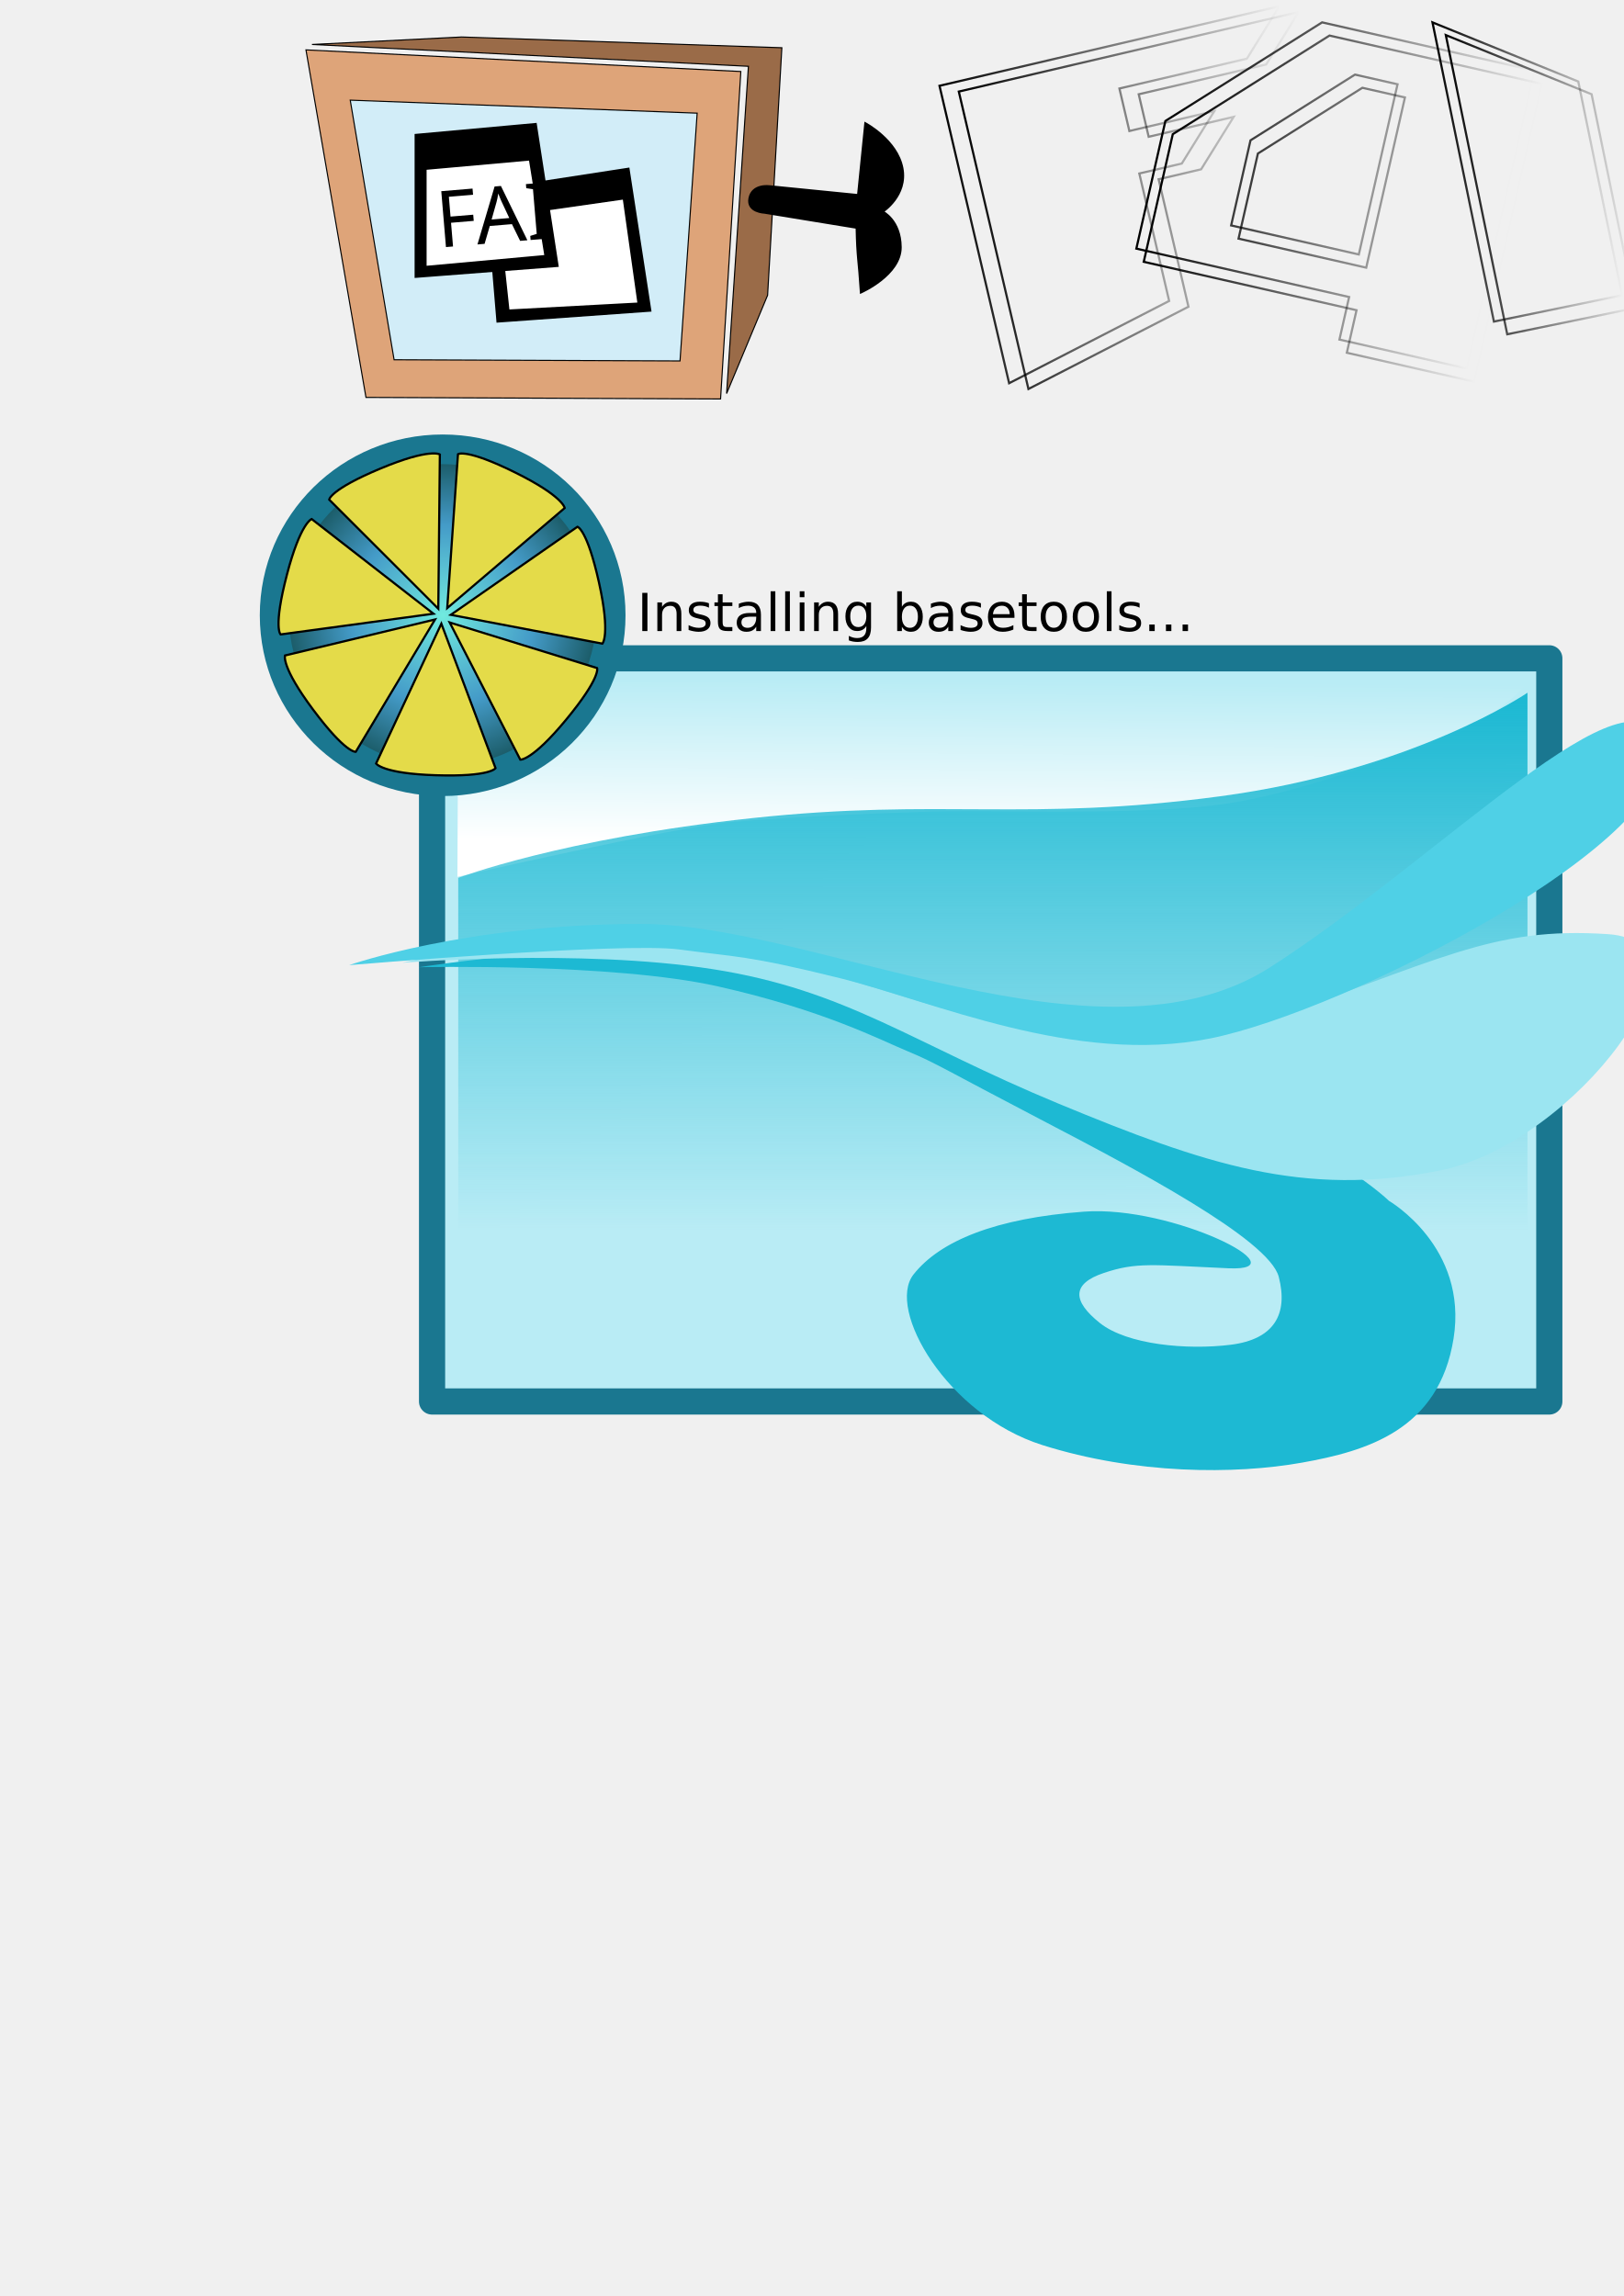
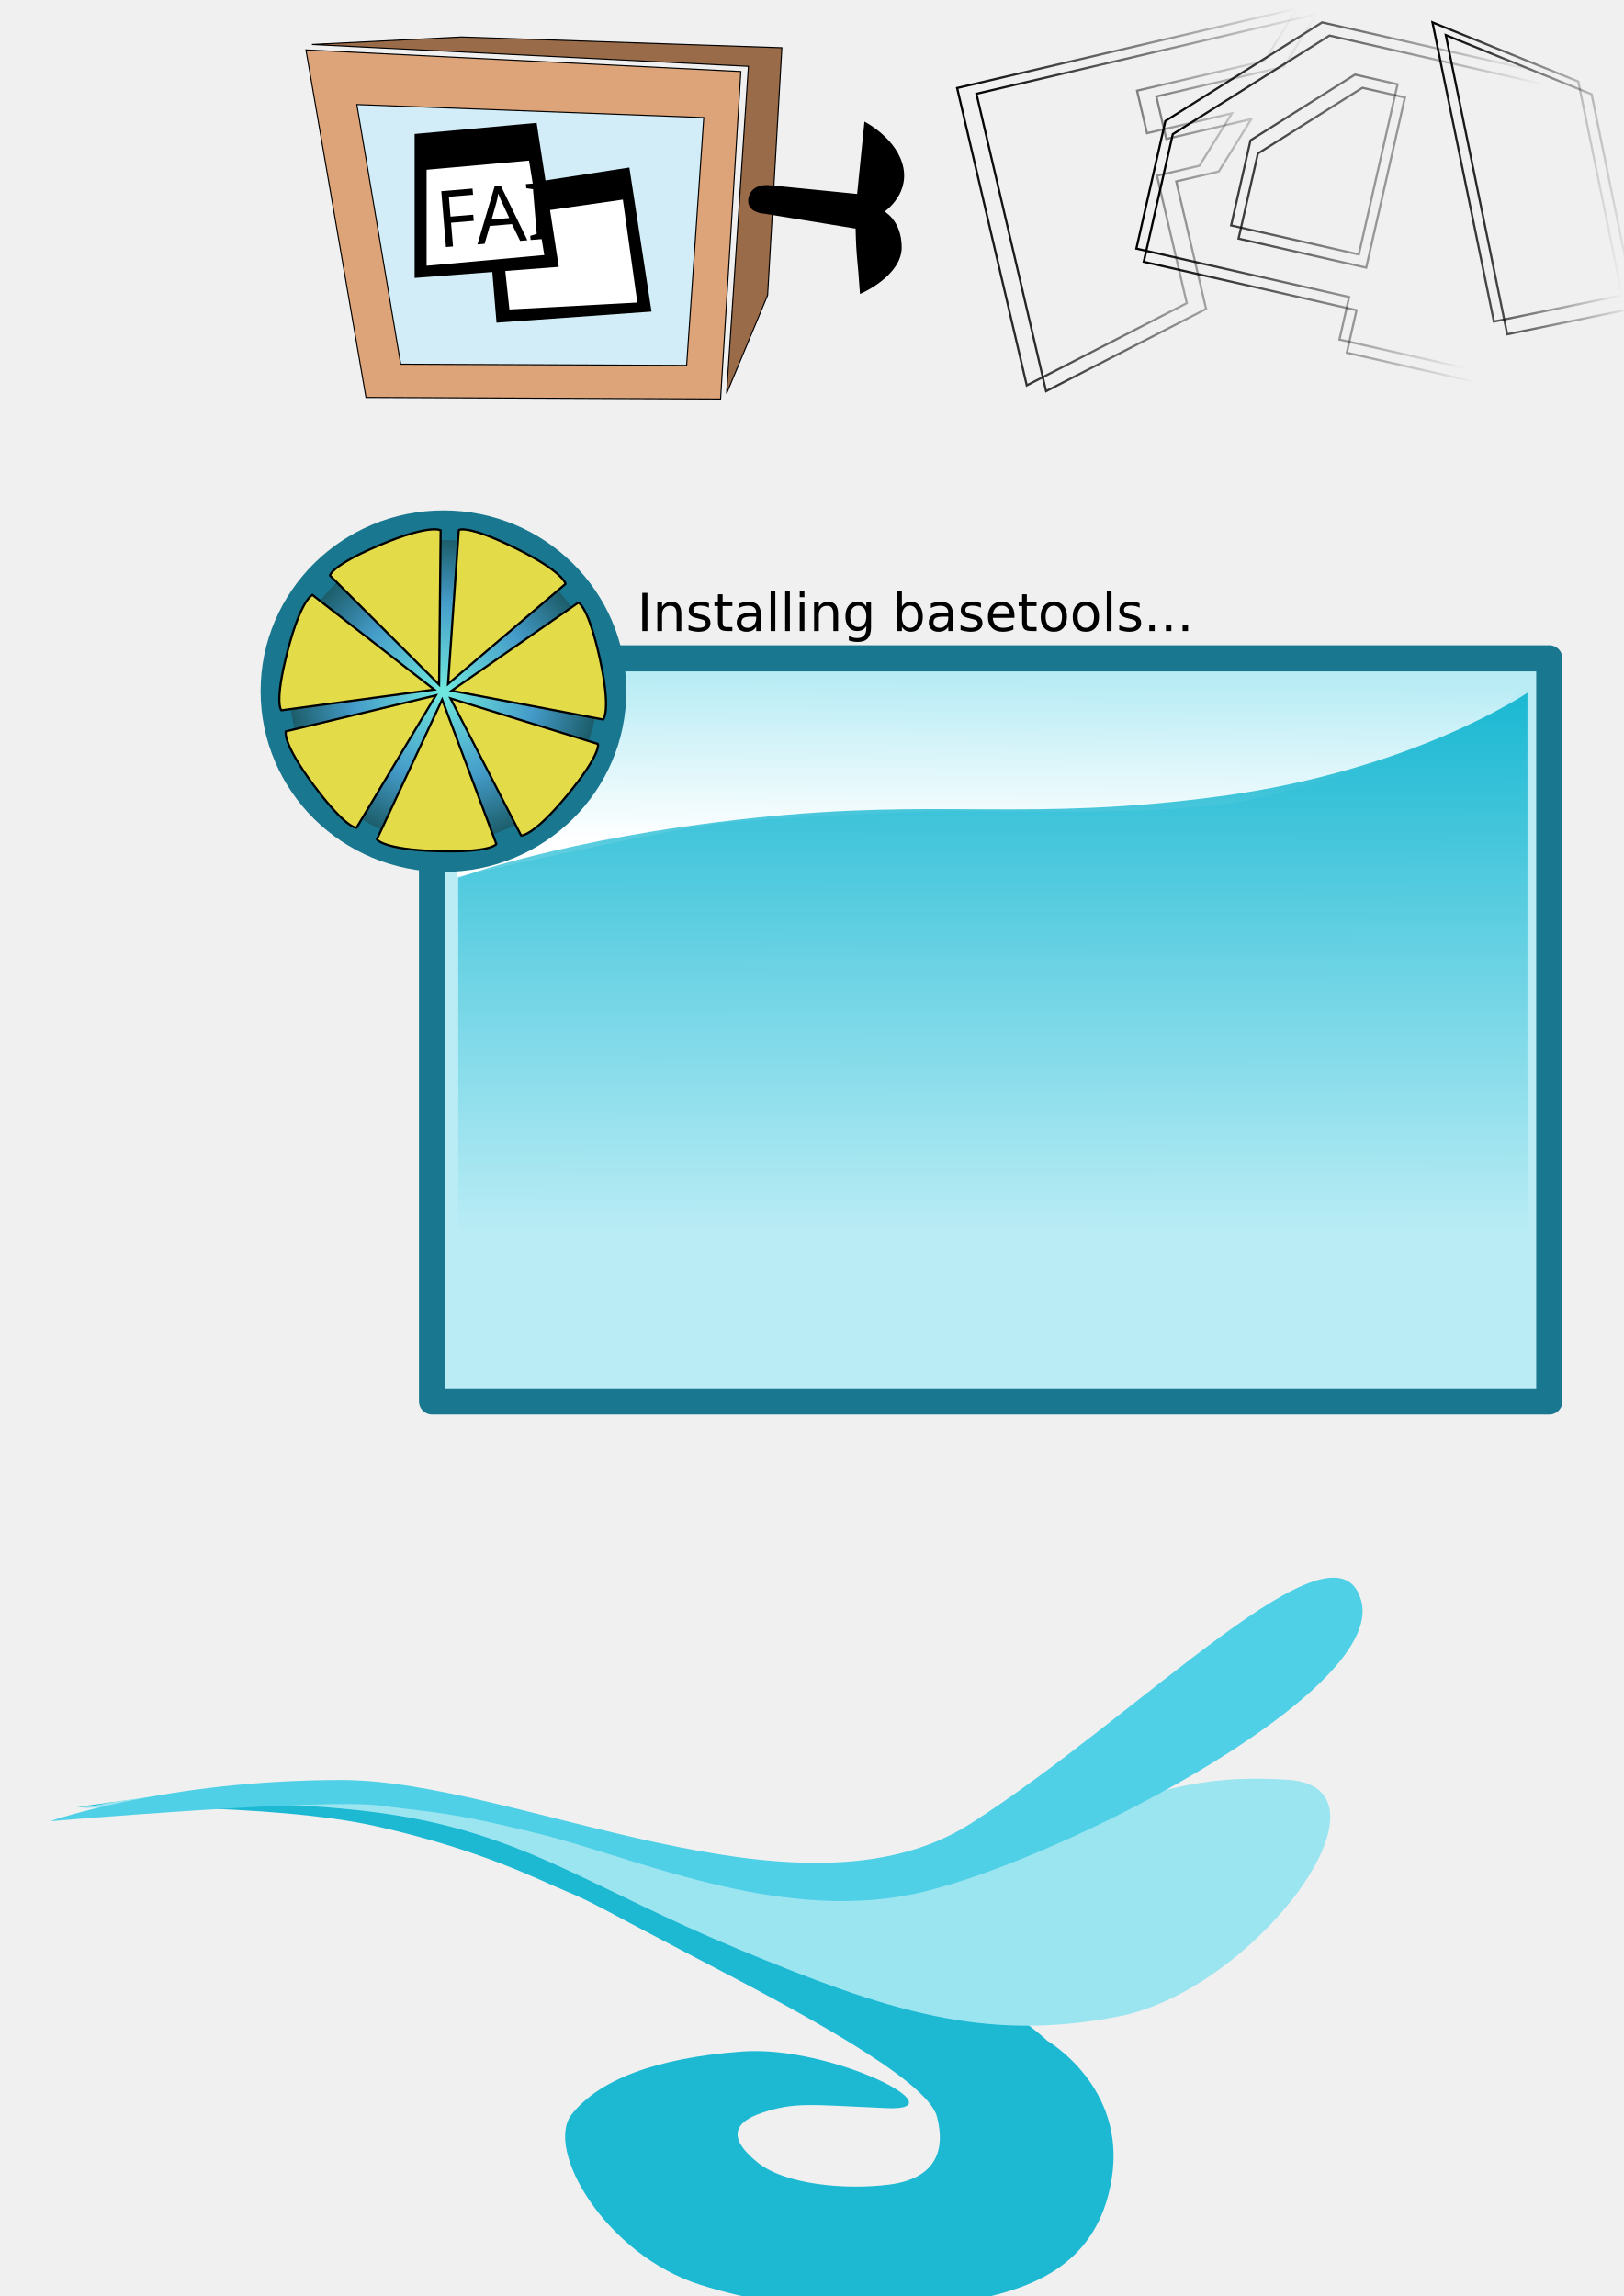
<svg xmlns="http://www.w3.org/2000/svg" xmlns:xlink="http://www.w3.org/1999/xlink" width="744.094" height="1052.362" id="svg3663">
  <defs id="defs3665">
    <linearGradient id="linearGradient3890">
      <stop id="stop3892" offset="0" style="stop-color:#ffffff;stop-opacity:1;" />
      <stop id="stop3894" offset="1" style="stop-color:#ffffff;stop-opacity:0;" />
    </linearGradient>
    <linearGradient id="linearGradient3878">
      <stop style="stop-color:#1db9d3;stop-opacity:1;" offset="0" id="stop3880" />
      <stop style="stop-color:#1db9d3;stop-opacity:0;" offset="1" id="stop3882" />
    </linearGradient>
    <linearGradient id="linearGradient3858">
      <stop style="stop-color:#71eadf;stop-opacity:1;" offset="0" id="stop3860" />
      <stop id="stop3866" offset="0.5" style="stop-color:#449bc8;stop-opacity:1;" />
      <stop style="stop-color:#09403e;stop-opacity:1;" offset="1" id="stop3862" />
    </linearGradient>
    <linearGradient id="linearGradient3743">
      <stop style="stop-color:#000000;stop-opacity:1;" offset="0" id="stop3745" />
      <stop style="stop-color:#000000;stop-opacity:0;" offset="1" id="stop3747" />
    </linearGradient>
    <linearGradient id="linearGradient3693">
      <stop style="stop-color:#ffffff;stop-opacity:1;" offset="0" id="stop3695" />
      <stop id="stop3705" offset="0.25" style="stop-color:#3ad611;stop-opacity:0.749;" />
      <stop id="stop3701" offset="0.5" style="stop-color:#41bc4d;stop-opacity:1;" />
      <stop style="stop-color:#58bf3d;stop-opacity:0.247;" offset="0.75" id="stop3703" />
      <stop style="stop-color:#ffffff;stop-opacity:1;" offset="1" id="stop3697" />
    </linearGradient>
    <linearGradient xlink:href="#linearGradient3743" id="linearGradient3751" x1="219.5" y1="262.362" x2="380.5" y2="262.362" gradientUnits="userSpaceOnUse" />
    <linearGradient xlink:href="#linearGradient3743" id="linearGradient3779" gradientUnits="userSpaceOnUse" x1="219.5" y1="262.362" x2="380.5" y2="262.362" />
    <linearGradient xlink:href="#linearGradient3743" id="linearGradient3805" gradientUnits="userSpaceOnUse" gradientTransform="translate(-57.92976,-4.469495)" x1="360" y1="263.292" x2="447.93" y2="263.292" />
    <linearGradient xlink:href="#linearGradient3743" id="linearGradient3807" gradientUnits="userSpaceOnUse" gradientTransform="translate(-51.82202,1.355502)" x1="360" y1="263.292" x2="447.93" y2="263.292" />
    <linearGradient xlink:href="#linearGradient3743" id="linearGradient3809" gradientUnits="userSpaceOnUse" x1="219.5" y1="262.362" x2="380.5" y2="262.362" />
    <linearGradient xlink:href="#linearGradient3743" id="linearGradient3811" gradientUnits="userSpaceOnUse" x1="219.5" y1="262.362" x2="380.5" y2="262.362" />
    <linearGradient xlink:href="#linearGradient3743" id="linearGradient3813" gradientUnits="userSpaceOnUse" x1="219.5" y1="262.362" x2="380.5" y2="262.362" />
    <linearGradient xlink:href="#linearGradient3743" id="linearGradient3815" gradientUnits="userSpaceOnUse" x1="219.5" y1="262.362" x2="380.5" y2="262.362" />
    <linearGradient xlink:href="#linearGradient3743" id="linearGradient3817" gradientUnits="userSpaceOnUse" x1="219.5" y1="262.362" x2="380.5" y2="262.362" />
    <linearGradient xlink:href="#linearGradient3743" id="linearGradient3819" gradientUnits="userSpaceOnUse" x1="219.5" y1="262.362" x2="380.5" y2="262.362" />
    <linearGradient xlink:href="#linearGradient3743" id="linearGradient3821" gradientUnits="userSpaceOnUse" gradientTransform="translate(10,-12.60906)" x1="66.151" y1="281.862" x2="222.94" y2="281.862" />
    <linearGradient xlink:href="#linearGradient3743" id="linearGradient3823" gradientUnits="userSpaceOnUse" gradientTransform="translate(18.84858,-9.962361)" x1="66.151" y1="281.862" x2="222.94" y2="281.862" />
    <radialGradient xlink:href="#linearGradient3858" id="radialGradient3864" cx="203.929" cy="282.362" fx="203.929" fy="282.362" r="82.648" gradientTransform="matrix(1,0,0,0.9697511,0,8.541134)" gradientUnits="userSpaceOnUse" />
    <linearGradient xlink:href="#linearGradient3878" id="linearGradient3884" x1="439.305" y1="712.119" x2="439.401" y2="470.692" gradientUnits="userSpaceOnUse" gradientTransform="matrix(1,0,0,-1,0,1034.724)" />
    <linearGradient xlink:href="#linearGradient3890" id="linearGradient3888" gradientUnits="userSpaceOnUse" x1="507.519" y1="476.265" x2="505.39" y2="633.816" gradientTransform="matrix(-0.999998,-9.5099394e-4,2.0180985e-3,-0.4712316,908.7234,611.017)" />
+     <radialGradient xlink:href="#linearGradient3858" id="radialGradient2248" gradientUnits="userSpaceOnUse" gradientTransform="matrix(1,0,0,0.9697511,0,8.541134)" cx="203.929" cy="282.362" fx="203.929" fy="282.362" r="82.648" />
  </defs>
  <g id="layer1">
    <path style="fill:#dea479;fill-opacity:1;fill-rule:evenodd;stroke:#000000;stroke-width:0.5;stroke-linecap:butt;stroke-linejoin:miter;stroke-opacity:1;stroke-miterlimit:4;stroke-dasharray:none" d="M 330.214,182.862 L 339.5,32.771 L 140.214,22.862 L 167.714,182.148 L 330.214,182.862 z " id="path3673" />
    <path style="fill:#9a6b48;fill-opacity:1;fill-rule:evenodd;stroke:#000000;stroke-width:0.5;stroke-linecap:butt;stroke-linejoin:miter;stroke-opacity:1;stroke-miterlimit:4;stroke-dasharray:none" d="M 332.979,180.388 L 351.765,135.337 L 358.302,21.882 L 211.565,16.954 L 142.979,20.388 L 342.979,30.388 L 332.979,180.388 z " id="path3691" />
    <path style="fill:#000000;fill-opacity:1;fill-rule:evenodd;stroke:#000000;stroke-width:1px;stroke-linecap:butt;stroke-linejoin:miter;stroke-opacity:1" d="M 352.706,85.402 L 393.247,89.443 L 396.574,56.535 C 396.574,56.535 411.067,64.234 413.513,77.067 C 415.916,89.672 404.481,97.025 404.481,97.025 C 404.481,97.025 412.63,100.874 412.727,113.27 C 412.824,126.022 394.553,134.005 394.553,134.005 C 393.543,118.253 392.89,118.736 392.594,104.352 L 350.39,97.454 C 350.39,97.454 342.262,97.191 343.482,90.892 C 344.768,84.249 352.706,85.402 352.706,85.402 z " id="path3681" />
-     <path style="fill:#d2edf8;fill-rule:evenodd;stroke:#000000;stroke-width:0.5;stroke-linecap:butt;stroke-linejoin:miter;stroke-opacity:1;fill-opacity:1;stroke-miterlimit:4;stroke-dasharray:none" d="M 311.633,165.434 L 319.49,51.862 L 160.5,45.903 L 180.602,164.893 L 311.633,165.434 z " id="path3671" />
+     <path style="fill:#d2edf8;fill-opacity:1;fill-rule:evenodd;stroke:#000000;stroke-width:0.5;stroke-linecap:butt;stroke-linejoin:miter;stroke-miterlimit:4;stroke-dasharray:none;stroke-opacity:1" d="M 314.663,167.454 L 322.52,53.882 L 163.53,47.923 L 183.632,166.913 L 314.663,167.454 z " id="path3671" />
    <path style="fill:#000000;fill-opacity:1;fill-rule:evenodd;stroke:#000000;stroke-width:1px;stroke-linecap:butt;stroke-linejoin:miter;stroke-opacity:1" d="M 288,77.362 L 298,142.362 L 228,147.362 L 223,87.362 L 288,77.362 z " id="path3717" />
    <path style="fill:#ffffff;fill-opacity:1;fill-rule:evenodd;stroke:#000000;stroke-width:1px;stroke-linecap:butt;stroke-linejoin:miter;stroke-opacity:1" d="M 228.357,99.148 L 233,142.362 L 292.643,139.148 L 285.857,90.934 L 228.357,99.148 z " id="path3719" />
    <path style="fill:#000000;fill-opacity:1;fill-rule:evenodd;stroke:#000000;stroke-width:1px;stroke-linecap:butt;stroke-linejoin:miter;stroke-opacity:1" d="M 190.5,126.862 L 255.5,121.862 L 245.5,56.862 L 190.5,61.862 L 190.5,126.862 z " id="path3723" />
    <path style="fill:#ffffff;fill-rule:evenodd;stroke:#000000;stroke-width:1px;stroke-linecap:butt;stroke-linejoin:miter;stroke-opacity:1;fill-opacity:1" d="M 195,122.362 L 250,117.362 L 242.857,73.076 L 195,77.362 L 195,122.362 z " id="path3725" />
-     <g id="g3801" transform="translate(353.8923,-180)">
+     <g id="g3801" transform="translate(361.9735,-178.9898)">
      <path id="path3727" d="M 181.896,317.937 L 108.56,355.644 L 76.651,219.329 L 232.44,182.862 L 217.525,206.894 L 159.104,220.569 L 163.663,240.043 L 202.61,230.926 L 187.694,254.958 L 168.221,259.516 L 181.896,317.937 z " style="fill:none;fill-opacity:1;fill-rule:evenodd;stroke:url(#linearGradient3821);stroke-width:1px;stroke-linecap:butt;stroke-linejoin:miter;stroke-opacity:1" />
      <path id="path3769" d="M 190.744,320.584 L 117.408,358.291 L 85.5,221.975 L 241.289,185.509 L 226.374,209.541 L 167.953,223.216 L 172.511,242.689 L 211.458,233.573 L 196.543,257.605 L 177.069,262.163 L 190.744,320.584 z " style="fill:none;fill-opacity:1;fill-rule:evenodd;stroke:url(#linearGradient3823);stroke-width:1px;stroke-linecap:butt;stroke-linejoin:miter;stroke-opacity:1" />
    </g>
    <g id="g3789" transform="translate(353.8923,-180)">
      <g style="fill:none;fill-opacity:1;stroke:url(#linearGradient3809);stroke-opacity:1" transform="matrix(0.9750835,0.2218382,-0.2218382,0.9750835,21.64155,-59.43076)" id="g3739">
        <path style="fill:none;fill-opacity:1;fill-rule:evenodd;stroke:url(#linearGradient3811);stroke-width:1px;stroke-linecap:butt;stroke-linejoin:miter;stroke-opacity:1" d="M 220,312.362 L 220,252.362 L 280,192.362 L 380,192.362 L 380,332.362 L 320,332.362 L 320,312.362 L 220,312.362 z " id="path3731" />
        <path style="fill:none;fill-opacity:1;fill-rule:evenodd;stroke:url(#linearGradient3813);stroke-width:1px;stroke-linecap:butt;stroke-linejoin:miter;stroke-opacity:1" d="M 320,292.362 L 260,292.362 L 260,252.362 L 300,212.362 L 320,212.362 L 320,292.362 z " id="path3733" />
      </g>
      <g style="fill:none;fill-opacity:1;stroke:url(#linearGradient3815);stroke-opacity:1" transform="matrix(0.9750835,0.2218382,-0.2218382,0.9750835,25.02995,-53.38374)" id="g3773">
        <path style="fill:none;fill-opacity:1;fill-rule:evenodd;stroke:url(#linearGradient3817);stroke-width:1px;stroke-linecap:butt;stroke-linejoin:miter;stroke-opacity:1" d="M 220,312.362 L 220,252.362 L 280,192.362 L 380,192.362 L 380,332.362 L 320,332.362 L 320,312.362 L 220,312.362 z " id="path3775" />
        <path style="fill:none;fill-opacity:1;fill-rule:evenodd;stroke:url(#linearGradient3819);stroke-width:1px;stroke-linecap:butt;stroke-linejoin:miter;stroke-opacity:1" d="M 320,292.362 L 260,292.362 L 260,252.362 L 300,212.362 L 320,212.362 L 320,292.362 z " id="path3777" />
      </g>
    </g>
    <g id="g3797" transform="translate(353.8923,-180)">
      <path id="path3735" d="M 330.726,327.393 L 302.57,190.253 L 369.389,217.369 L 389.5,315.326 L 330.726,327.393 z " style="fill:none;fill-opacity:1;fill-rule:evenodd;stroke:url(#linearGradient3805);stroke-width:1px;stroke-linecap:butt;stroke-linejoin:miter;stroke-opacity:1" />
      <path id="path3785" d="M 336.834,333.218 L 308.678,196.078 L 375.497,223.194 L 395.608,321.151 L 336.834,333.218 z " style="fill:none;fill-opacity:1;fill-rule:evenodd;stroke:url(#linearGradient3807);stroke-width:1px;stroke-linecap:butt;stroke-linejoin:miter;stroke-opacity:1" />
    </g>
    <text xml:space="preserve" style="font-size:36px;font-style:normal;font-weight:normal;fill:#000000;fill-opacity:1;stroke:none;stroke-width:1px;stroke-linecap:butt;stroke-linejoin:miter;stroke-opacity:1;font-family:Impact" x="190.725" y="129.9" id="text3825" transform="matrix(0.9965149,-8.3415492e-2,8.3415492e-2,0.9965149,0,0)">
      <tspan id="tspan3827" x="190.725" y="129.9">FAI</tspan>
    </text>
    <rect style="opacity:1;fill:#b9ecf5;fill-opacity:1;stroke:#1a7790;stroke-width:12;stroke-linecap:round;stroke-linejoin:round;stroke-miterlimit:4;stroke-dasharray:none;stroke-dashoffset:0;stroke-opacity:1" id="rect3868" width="512" height="340.619" x="198" y="301.743" />
    <text xml:space="preserve" style="font-size:24px;font-style:normal;font-weight:normal;fill:#000000;fill-opacity:1;stroke:none;stroke-width:1px;stroke-linecap:butt;stroke-linejoin:miter;stroke-opacity:1;font-family:Bitstream Vera Sans" x="291.975" y="289.233" id="text3850">
      <tspan id="tspan3852" x="291.975" y="289.233">Installing basetools...</tspan>
    </text>
    <path style="fill:url(#linearGradient3888);fill-opacity:1;fill-rule:evenodd;stroke:none;stroke-width:1px;stroke-linecap:butt;stroke-linejoin:miter;stroke-opacity:1" d="M 656.18,340.743 C 686.371,330.463 700,312.828 700,312.828 L 210.001,312.362 L 209.618,401.896 C 209.618,401.896 308.854,379.096 335.148,376.759 C 362.444,374.333 414.383,372.031 436.434,371.825 C 458.518,371.617 509.902,373.223 548.833,369.921 C 586.76,366.704 625.082,351.332 656.18,340.743 z " id="path3886" />
    <path style="fill:url(#linearGradient3884);fill-opacity:1;fill-rule:evenodd;stroke:none;stroke-width:1px;stroke-linecap:butt;stroke-linejoin:miter;stroke-opacity:1" d="M 210,592.362 L 210,402.362 C 210,402.362 257.36,384.33 344.622,374.987 C 431.883,365.643 470.201,376.856 559.046,364.987 C 647.89,353.117 700,317.509 700,317.509 L 700,592.362 L 210,592.362 z " id="path3876" />
-     <g id="g3896">
-       <path transform="matrix(1.013928,0,0,1.033819,-3.911728,-9.906255)" d="M 280 282.362 A 76.071 73.571 0 1 1  127.857,282.362 A 76.071 73.571 0 1 1  280 282.362 z" id="path3848" style="opacity:1;fill:url(#radialGradient3864);fill-opacity:1.0;stroke:#1a7790;stroke-width:13.153;stroke-linecap:round;stroke-linejoin:round;stroke-miterlimit:4;stroke-dasharray:none;stroke-dashoffset:0;stroke-opacity:1" />
+     <g id="g3896" transform="translate(0.3676562,34.78463)">
+       <path transform="matrix(1.013928,0,0,1.033819,-3.911728,-9.906255)" d="M 280 282.362 A 76.071 73.571 0 1 1  127.857,282.362 A 76.071 73.571 0 1 1  280 282.362 z" id="path3848" style="opacity:1;fill:url(#radialGradient2248);fill-opacity:1;stroke:#1a7790;stroke-width:13.153;stroke-linecap:round;stroke-linejoin:round;stroke-miterlimit:4;stroke-dasharray:none;stroke-dashoffset:0;stroke-opacity:1" />
      <path id="path3829" d="M 201.571,208.291 L 200.857,279.005 L 150.857,229.005 C 150.857,229.005 151.14,224.438 174.429,214.719 C 197.107,205.255 201.571,208.291 201.571,208.291 z " style="fill:#e4db49;fill-opacity:1;fill-rule:evenodd;stroke:#000000;stroke-width:1px;stroke-linecap:butt;stroke-linejoin:miter;stroke-opacity:1" />
-       <path id="path3836" d="M 258.786,232.845 L 204.957,278.708 L 209.876,208.169 C 209.876,208.169 213.508,205.386 236.124,216.582 C 258.147,227.484 258.786,232.845 258.786,232.845 z " style="fill:#e4db49;fill-rule:evenodd;stroke:#000000;stroke-width:1px;stroke-linecap:butt;stroke-linejoin:miter;stroke-opacity:1;fill-opacity:1" />
+       <path id="path3836" d="M 258.786,232.845 L 204.957,278.708 L 209.876,208.169 C 209.876,208.169 213.508,205.386 236.124,216.582 C 258.147,227.484 258.786,232.845 258.786,232.845 z " style="fill:#e4db49;fill-opacity:1;fill-rule:evenodd;stroke:#000000;stroke-width:1px;stroke-linecap:butt;stroke-linejoin:miter;stroke-opacity:1" />
      <path id="path3838" d="M 276.054,295.012 L 206.58,281.805 L 264.633,241.434 C 264.633,241.434 269.078,242.52 274.526,267.16 C 279.831,291.154 276.054,295.012 276.054,295.012 z " style="fill:#e4db49;fill-opacity:1;fill-rule:evenodd;stroke:#000000;stroke-width:1px;stroke-linecap:butt;stroke-linejoin:miter;stroke-opacity:1" />
      <path id="path3840" d="M 238.439,348.191 L 206.081,285.31 L 273.633,306.209 C 273.633,306.209 275.513,310.381 259.448,329.842 C 243.804,348.793 238.439,348.191 238.439,348.191 z " style="fill:#e4db49;fill-opacity:1;fill-rule:evenodd;stroke:#000000;stroke-width:1px;stroke-linecap:butt;stroke-linejoin:miter;stroke-opacity:1" />
      <path id="path3842" d="M 172.347,349.949 L 202.259,285.868 L 227.087,352.077 C 227.087,352.077 224.939,356.117 199.717,355.328 C 175.155,354.559 172.347,349.949 172.347,349.949 z " style="fill:#e4db49;fill-opacity:1;fill-rule:evenodd;stroke:#000000;stroke-width:1px;stroke-linecap:butt;stroke-linejoin:miter;stroke-opacity:1" />
      <path id="path3844" d="M 130.605,300.44 L 199.37,283.936 L 163.03,344.595 C 163.03,344.595 158.532,345.431 143.441,325.205 C 128.746,305.508 130.605,300.44 130.605,300.44 z " style="fill:#e4db49;fill-opacity:1;fill-rule:evenodd;stroke:#000000;stroke-width:1px;stroke-linecap:butt;stroke-linejoin:miter;stroke-opacity:1" />
      <path id="path3846" d="M 142.82,237.892 L 198.652,281.295 L 128.582,290.791 C 128.582,290.791 125.119,287.799 131.493,263.382 C 137.7,239.605 142.82,237.892 142.82,237.892 z " style="fill:#e4db49;fill-opacity:1;fill-rule:evenodd;stroke:#000000;stroke-width:1px;stroke-linecap:butt;stroke-linejoin:miter;stroke-opacity:1" />
    </g>
-     <path style="fill:#1db9d3;fill-opacity:1;fill-rule:evenodd;stroke:none;stroke-width:1px;stroke-linecap:butt;stroke-linejoin:miter;stroke-opacity:1" d="M 191.98,443.332 C 191.98,443.332 281.024,429.012 327.838,440.2 C 373.695,451.159 485.622,477.549 548.147,501.311 C 610.673,525.074 636.528,550.403 636.528,550.403 C 636.528,550.403 672.868,571.416 666.122,613.535 C 659.399,655.508 626.321,665.095 596.624,670.403 C 565.949,675.885 520.31,675.822 477.635,662.322 C 434.041,648.531 406.026,600.148 418.645,584.139 C 430.766,568.761 456.195,558.332 496.827,555.352 C 537.398,552.377 597.337,582.833 562.99,581.311 C 527.635,579.745 520.919,578.433 505.919,583.433 C 490.919,588.433 491.5,596.362 504,606.362 C 516.5,616.362 544,618.862 564,616.362 C 584,613.862 590.41,602.25 586.02,585.25 C 581.561,567.981 519.77,535.493 476.726,513.027 C 433.275,490.349 428.795,487.159 416.122,481.915 C 403.064,476.513 377.489,463.006 329.051,452.118 C 280.819,441.277 191.98,443.332 191.98,443.332 z " id="path3874" />
-     <path style="fill:#9be5f1;fill-rule:evenodd;stroke:none;stroke-width:1px;stroke-linecap:butt;stroke-linejoin:miter;stroke-opacity:1;fill-opacity:1" d="M 184.439,441.286 C 184.439,441.286 219.891,431.489 299.891,431.489 C 379.891,431.489 483.981,500.901 572.119,470.58 C 661.16,439.948 683.158,424.611 736.865,428.159 C 790.516,431.702 722.094,524.152 659.698,536.539 C 597.503,548.887 552.543,533.781 485.053,505.834 C 417.927,478.037 387.932,453.786 326.668,444.214 C 265.55,434.666 184.439,441.286 184.439,441.286 z " id="path3872" />
-     <path style="fill:#4fd0e6;fill-rule:evenodd;stroke:none;stroke-width:1px;stroke-linecap:butt;stroke-linejoin:miter;stroke-opacity:1;fill-opacity:1" d="M 160,442.362 C 160,442.362 213.635,423.474 293.635,423.474 C 373.635,423.474 503.635,493.492 582.025,443.372 C 659.954,393.547 749.338,299.03 760.914,341.352 C 772.563,383.942 616.843,463.609 554.447,475.997 C 492.251,488.344 427.511,458.89 384.853,448.322 C 341.97,437.698 337.228,438.7 311.32,435.19 C 285.527,431.695 160,442.362 160,442.362 z " id="path3870" />
+     <path style="fill:#1db9d3;fill-opacity:1;fill-rule:evenodd;stroke:none;stroke-width:1px;stroke-linecap:butt;stroke-linejoin:miter;stroke-opacity:1" d="M 35.348,828.274 C 35.348,828.274 124.392,813.954 171.206,825.142 C 217.064,836.101 328.99,862.491 391.516,886.253 C 454.041,910.016 479.896,935.345 479.896,935.345 C 479.896,935.345 516.236,956.358 509.49,998.477 C 502.767,1040.45 469.689,1050.037 439.993,1055.345 C 409.317,1060.827 363.679,1060.764 321.003,1047.264 C 277.41,1033.473 249.394,985.09 262.013,969.081 C 274.135,953.703 299.564,943.274 340.196,940.294 C 380.767,937.319 440.705,967.775 406.358,966.253 C 371.003,964.687 364.287,963.375 349.287,968.375 C 334.287,973.375 334.868,981.304 347.368,991.304 C 359.868,1001.304 387.368,1003.804 407.368,1001.304 C 427.368,998.804 433.778,987.192 429.389,970.193 C 424.929,952.923 363.138,920.435 320.094,897.969 C 276.643,875.291 272.163,872.101 259.49,866.857 C 246.432,861.455 220.857,847.948 172.419,837.061 C 124.187,826.219 35.348,828.274 35.348,828.274 z " id="path3874" />
+     <path style="fill:#9be5f1;fill-opacity:1;fill-rule:evenodd;stroke:none;stroke-width:1px;stroke-linecap:butt;stroke-linejoin:miter;stroke-opacity:1" d="M 37.836,828.876 C 37.836,828.876 73.287,819.079 153.287,819.079 C 233.287,819.079 337.378,888.492 425.516,858.17 C 514.557,827.538 536.555,812.202 590.262,815.749 C 643.913,819.293 575.491,911.742 513.095,924.13 C 450.899,936.477 405.939,921.371 338.45,893.424 C 271.323,865.627 241.328,841.376 180.064,831.805 C 118.946,822.257 37.836,828.876 37.836,828.876 z " id="path3872" />
+     <path style="fill:#4fd0e6;fill-opacity:1;fill-rule:evenodd;stroke:none;stroke-width:1px;stroke-linecap:butt;stroke-linejoin:miter;stroke-opacity:1" d="M 22.908,834.743 C 22.908,834.743 76.542,815.855 156.542,815.855 C 236.542,815.855 366.543,885.873 444.933,835.753 C 522.862,785.928 612.246,691.41 623.822,733.733 C 635.471,776.323 479.751,855.99 417.355,868.377 C 355.159,880.725 290.419,851.271 247.761,840.702 C 204.878,830.078 200.136,831.08 174.228,827.57 C 148.434,824.076 22.908,834.743 22.908,834.743 z " id="path3870" />
  </g>
</svg>
